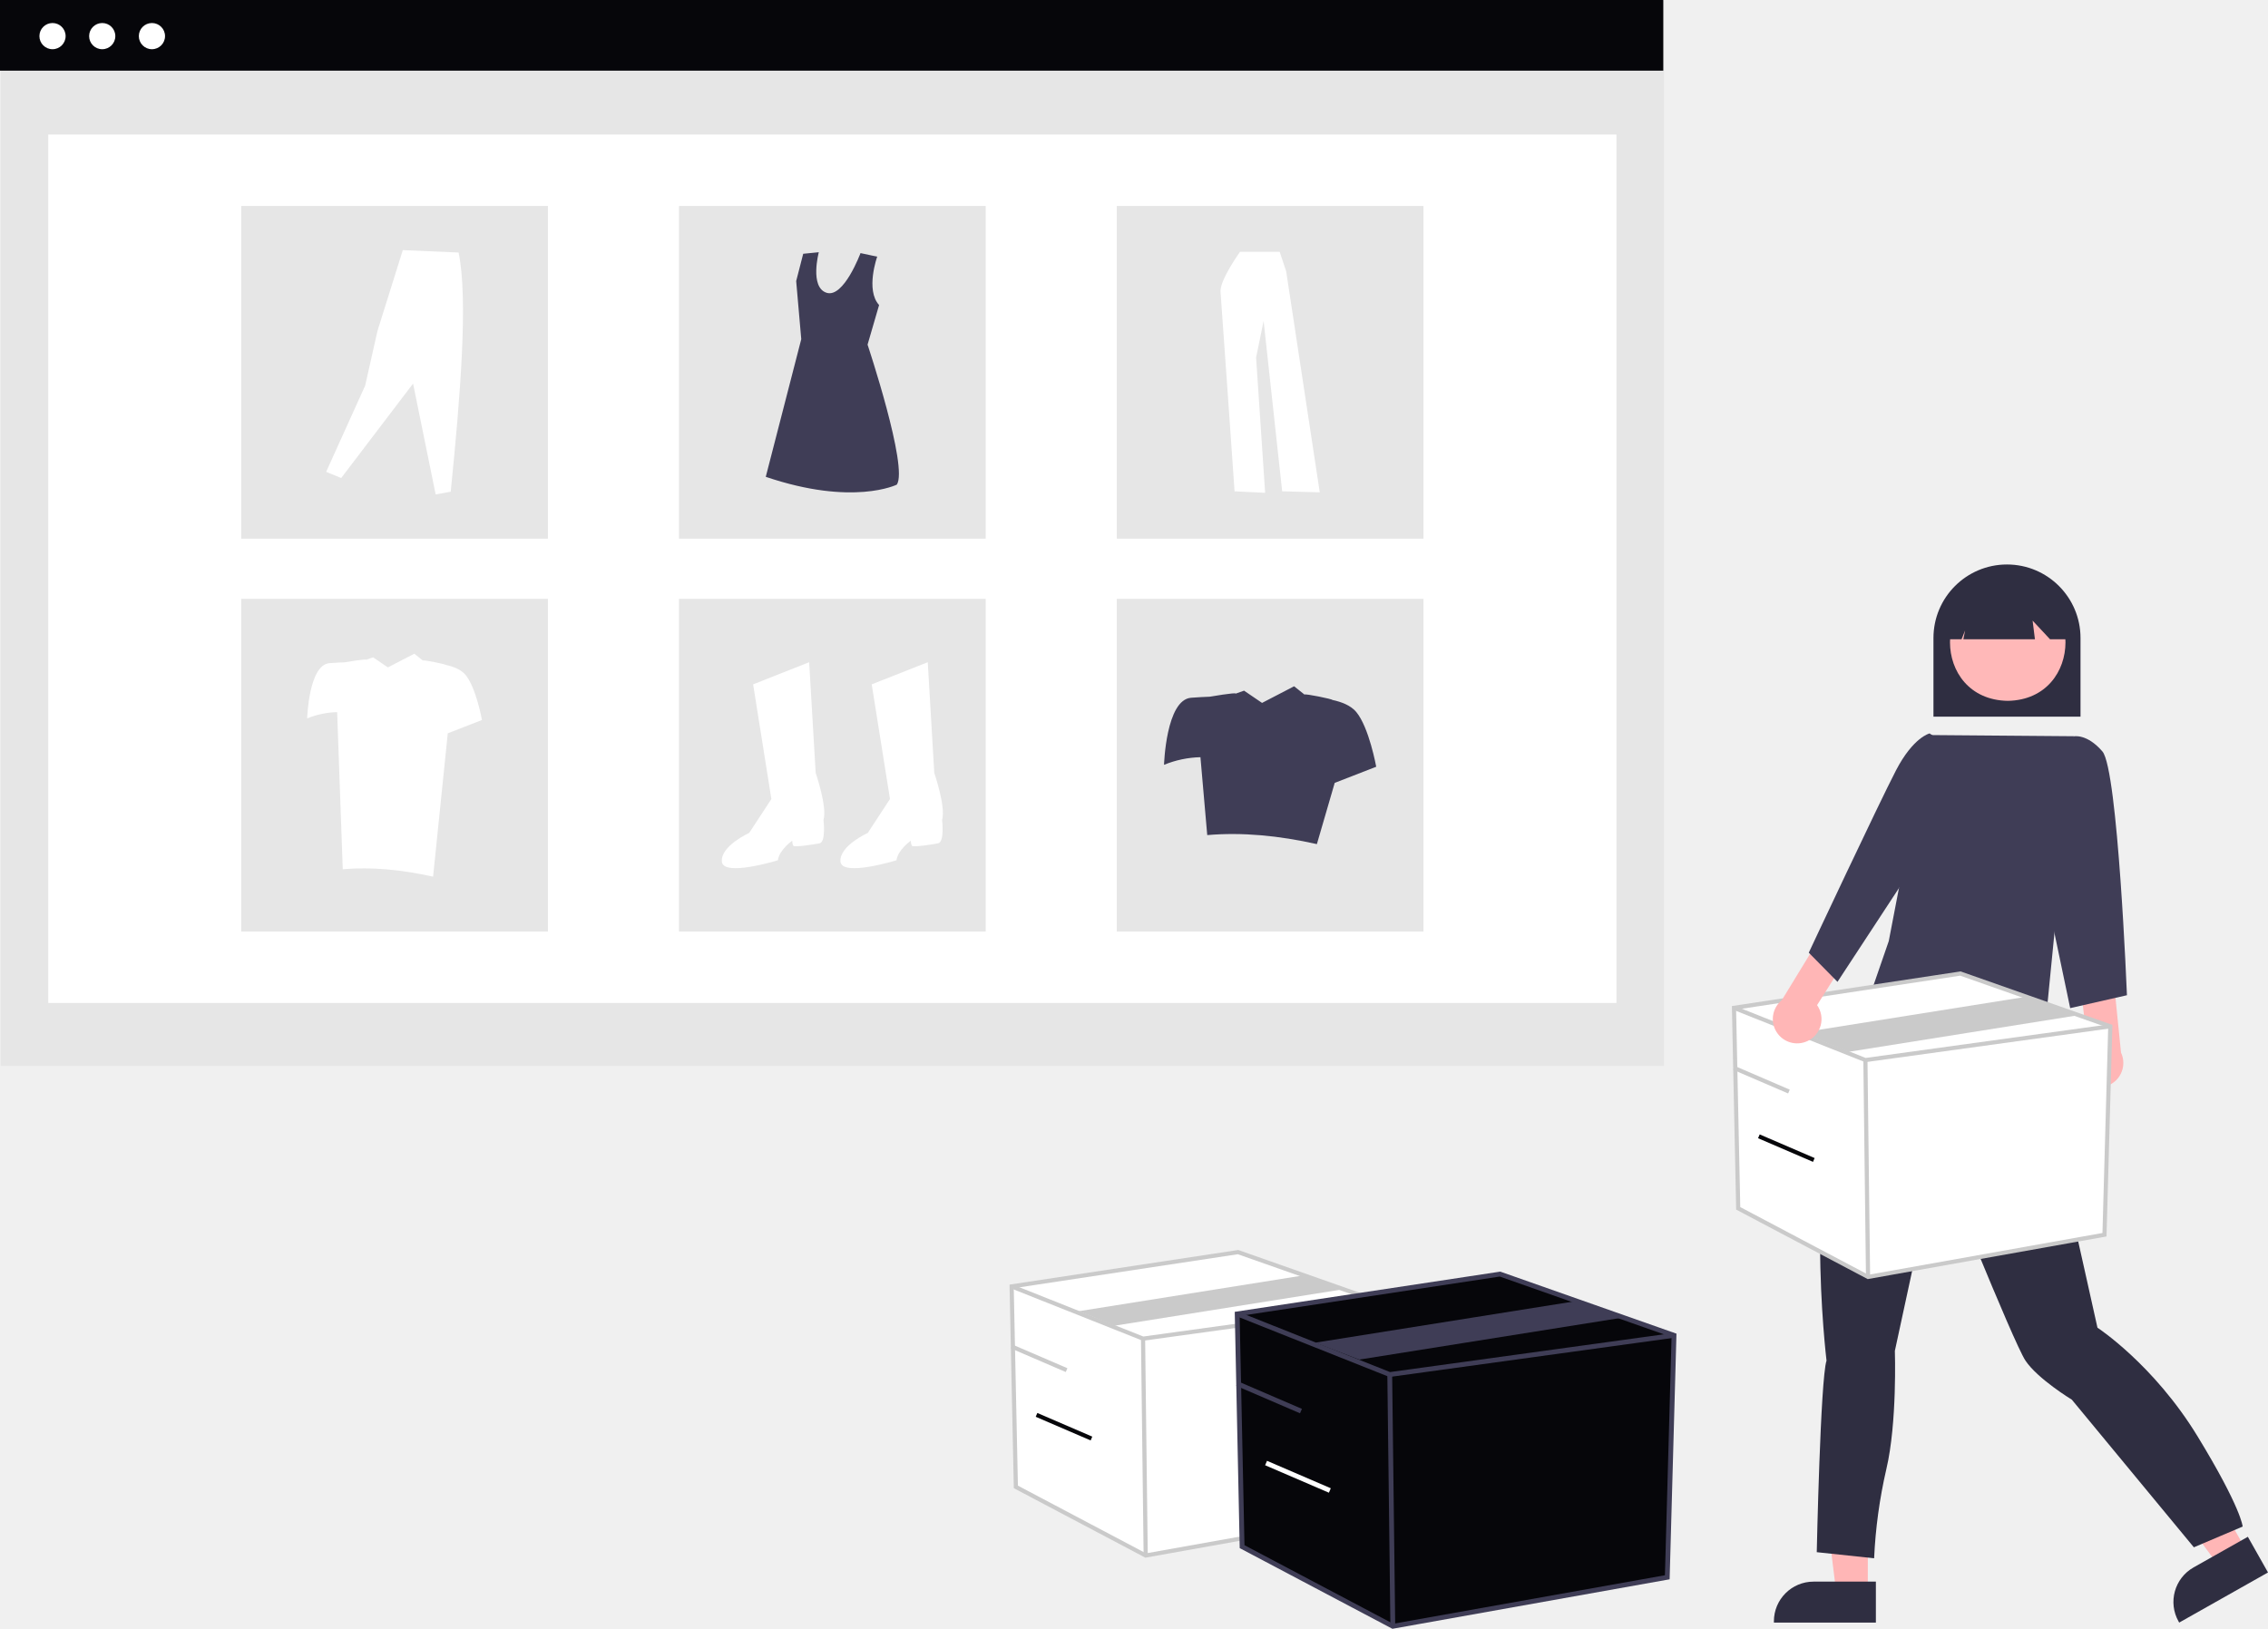
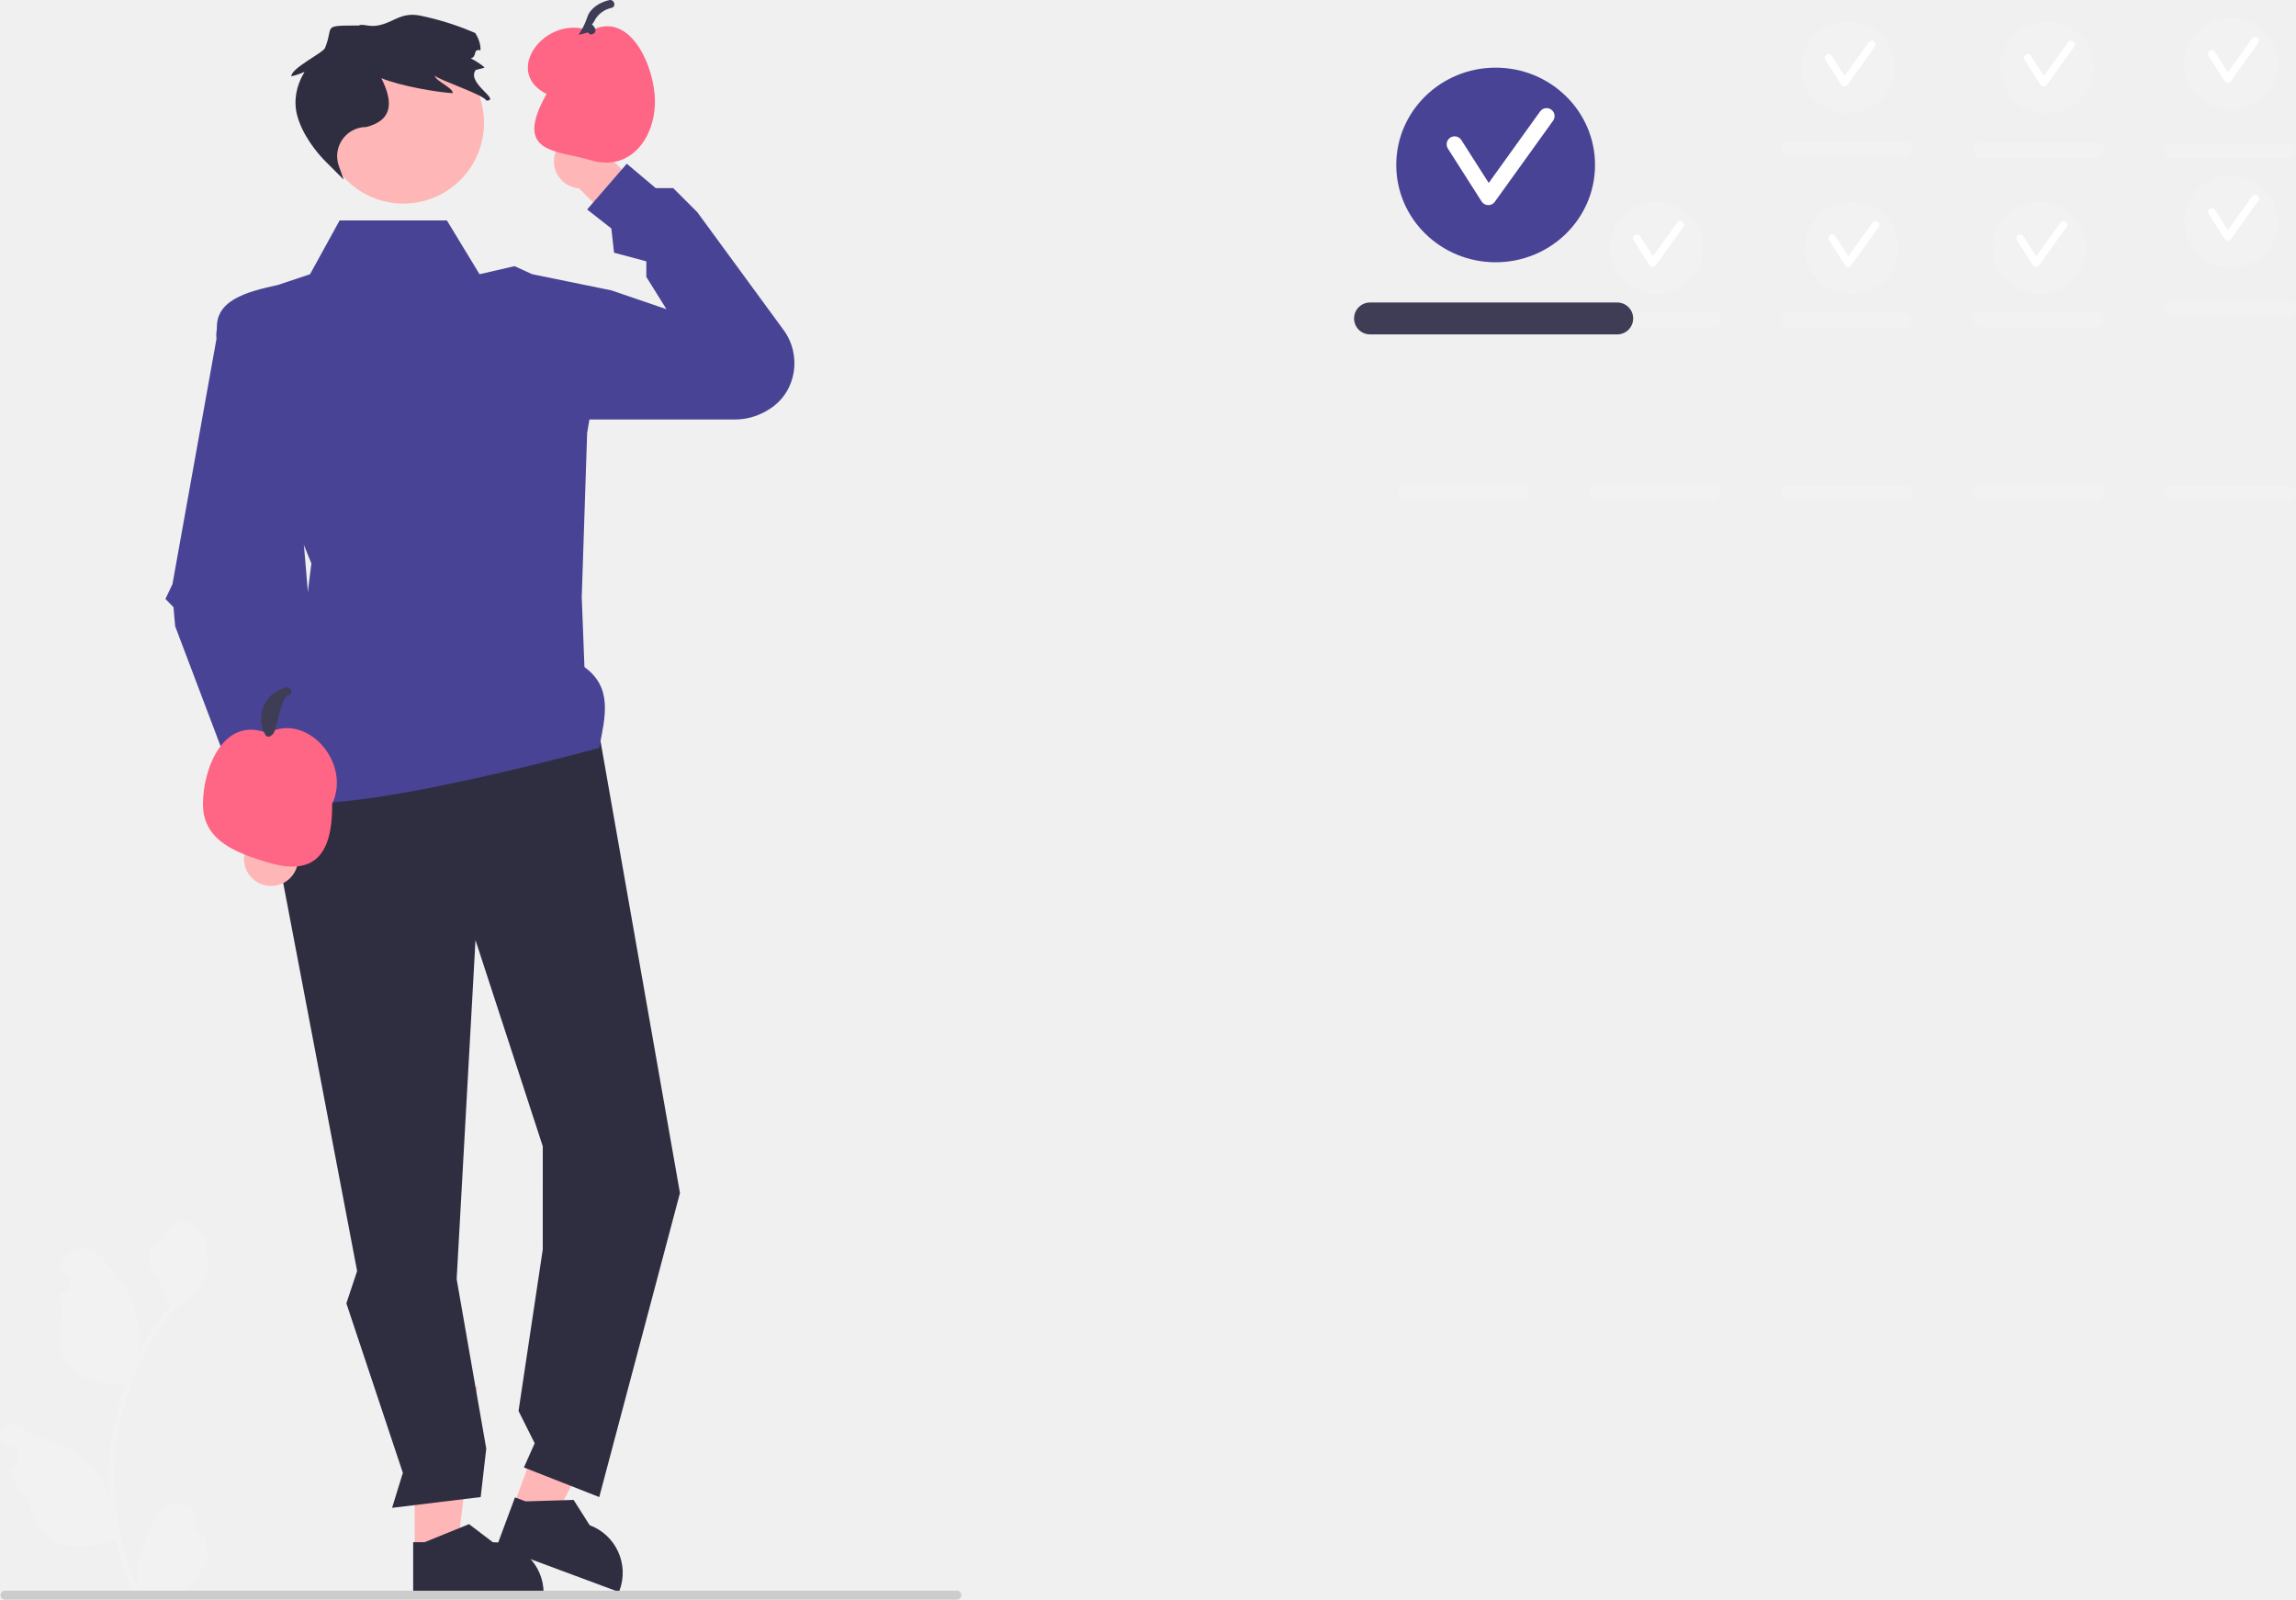
- <svg xmlns="http://www.w3.org/2000/svg" data-name="Layer 1" width="879.125" height="631.485" viewBox="0 0 879.125 631.485">
-   <rect id="b93b1ef9-49b5-4354-905b-d9dddde45a10" data-name="Rectangle 338" x="0.275" y="0.365" width="644.725" height="412.91" fill="#e6e6e6" />
-   <rect id="ef7485f9-8ecd-46d9-949e-abdd8aa9e360" data-name="Rectangle 339" x="18.711" y="52.154" width="607.853" height="336.693" fill="#fff" />
-   <rect id="b4c2a7ec-beab-40bc-b587-23a202562f78" data-name="Rectangle 340" width="644.725" height="27.39" fill="#06060a" />
-   <circle id="bd6d3ebf-cb6f-4fcb-b7cd-ad5a287d3324" data-name="Ellipse 513" cx="20.355" cy="14.004" r="5.077" fill="#fff" />
-   <circle id="efb1158e-7a7d-4adb-9063-fc7dc50c76d5" data-name="Ellipse 514" cx="39.624" cy="14.004" r="5.077" fill="#fff" />
-   <circle id="b51f9e19-f36b-4f29-afd5-008bb0fc20dd" data-name="Ellipse 515" cx="58.893" cy="14.004" r="5.077" fill="#fff" />
-   <rect id="b636d421-4358-445b-b124-1d058e78c733" data-name="Rectangle 341" x="93.5" y="79.848" width="118.887" height="128.982" fill="#e6e6e6" />
-   <rect id="ab9c902d-64a9-4a2b-a9ec-6dc7022c80f6" data-name="Rectangle 342" x="263.193" y="79.848" width="118.887" height="128.982" fill="#e6e6e6" />
-   <rect id="f4a232af-026e-479b-8040-5c62e5965d9e" data-name="Rectangle 343" x="432.885" y="79.848" width="118.887" height="128.982" fill="#e6e6e6" />
-   <rect id="ada16aa4-f84d-4851-87ee-a2852d96226a" data-name="Rectangle 344" x="93.5" y="232.176" width="118.887" height="128.982" fill="#e6e6e6" />
-   <rect id="ebfcbe07-3b81-4d69-a4f5-6a8318d20e8d" data-name="Rectangle 345" x="263.193" y="232.176" width="118.887" height="128.982" fill="#e6e6e6" />
-   <rect id="ead16b6d-d132-49a9-a42f-1f570e523a46" data-name="Rectangle 346" x="432.885" y="232.176" width="118.887" height="128.982" fill="#e6e6e6" />
-   <path id="ab8ff6e3-f37e-4992-8347-ee905fdba816-44" data-name="Path 2643" d="M452.365,399.583l21.722-8.588,2.526,42.939s4.546,13.134,3.031,18.186c0,0,1.01,8.588-1.516,9.093s-9.6,1.516-10.1,1.01-.505-2.021-.505-2.021-5.052,3.536-5.557,7.577c0,0-21.217,6.567-21.722.505s10.608-11.114,10.608-11.114l8.588-13.134Z" transform="translate(-160.4375 -134.2577)" fill="#fff" />
-   <path id="e647835b-1773-4993-9de9-376235a5ef39-45" data-name="Path 2644" d="M498.337,399.583l21.719-8.588,2.526,42.939s4.546,13.134,3.031,18.186c0,0,1.01,8.588-1.516,9.093s-9.6,1.516-10.1,1.01-.505-2.021-.505-2.021-5.052,3.536-5.557,7.577c0,0-21.217,6.567-21.722.505s10.608-11.114,10.608-11.114l8.588-13.134Z" transform="translate(-160.4375 -134.2577)" fill="#fff" />
-   <path id="ee50e840-b8e9-4cc0-9b2e-64e12816c6e5-46" data-name="Path 2645" d="M500.459,233.768s-4.625,12.924.734,18.752l-4.468,15.353s15.874,47.622,11.339,54.274c0,0-16.932,8.466-50.8-3.024l13.757-53.367-1.965-22.526,2.721-10.583,6.047-.6s-3.628,13.606,3.024,15.723,13.141-15.383,13.141-15.383Z" transform="translate(-160.4375 -134.2577)" fill="#3f3d56" />
-   <path id="b668efb4-5504-4326-941b-9be143c4d030-47" data-name="Path 2646" d="M286.858,317.195l5.837,2.388,27.858-36.613,8.755,42.98,5.837-1.061c3.744-37.055,6.8-74.85,3.051-92.726l-21.623-.929-9.816,31.311-4.776,21.225Z" transform="translate(-160.4375 -134.2577)" fill="#fff" />
-   <path id="b699d661-049e-451c-8a7e-64343ac1c335-48" data-name="Path 2647" d="M641.115,231.87s-7.966,11.074-7.577,15.543,5.44,77.327,5.44,77.327l11.852.583-3.5-52.458,2.914-14.183,7.189,66.058,14.572.389-13.017-85.681-2.526-7.577Z" transform="translate(-160.4375 -134.2577)" fill="#fff" />
-   <path id="a4f25674-ecb7-42aa-ae9a-d508200b11eb-49" data-name="Path 2648" d="M686.138,410.276c-2.115-2.538-5.751-3.91-9.242-4.652.1-.317-10.618-2.532-10.8-2.076l-4.041-3.219-12.417,6.447-6.977-4.75-3.241,1.15c.132-.572-10.061,1.194-10.061,1.194-1.947.07-4.434.192-7.218.406-9.749.75-10.5,26-10.5,26a39.85,39.85,0,0,1,14.113-2.955l2.635,30.2c13.553-1.162,27.767.19,42.5,3.5l6.909-23.74,16.089-6.257S691.138,416.275,686.138,410.276Z" transform="translate(-160.4375 -134.2577)" fill="#3f3d56" />
-   <path id="b6d7fb25-d94e-4ba0-9382-3f72a4c565e4-50" data-name="Path 2649" d="M340.878,395.895c-1.743-2.091-4.738-3.222-7.615-3.833.086-.262-8.749-2.086-8.9-1.71l-3.33-2.652-10.229,5.312-5.749-3.913-2.67.948c.109-.471-8.29.983-8.29.983-1.6.058-3.654.158-5.947.335-8.033.618-8.651,21.421-8.651,21.421a32.837,32.837,0,0,1,11.629-2.435l2.171,60.914c11.167-.958,22.879.157,35.015,2.884l5.692-55.59,13.257-5.155S344.997,400.84,340.878,395.895Z" transform="translate(-160.4375 -134.2577)" fill="#fff" />
-   <path id="abb48a01-b3b6-4bc9-9e6f-5cc93133d8eb-51" data-name="Path 2682" d="M909.888,412.109h57v-30.5a28.5,28.5,0,1,0-57,0Z" transform="translate(-160.4375 -134.2577)" fill="#2f2e41" />
-   <path id="f1b40e10-dbea-4491-93e9-bf21ee1afe95-52" data-name="Path 2683" d="M884.442,751.453h-12.259l-5.833-47.292h18.094Z" transform="translate(-160.4375 -134.2577)" fill="#ffb6b6" />
-   <path id="f19e2682-d3fb-40a9-8809-be7b68a78ac9-53" data-name="Path 2684" d="M887.57,747.45h-24.145a15.387,15.387,0,0,0-15.386,15.385v.5h39.531Z" transform="translate(-160.4375 -134.2577)" fill="#2f2e41" />
-   <path id="b3618d44-3857-42e4-aed2-10e127155f21-54" data-name="Path 2685" d="M1030.997,735.092l-10.676,6.027-28.328-38.311,15.757-8.895Z" transform="translate(-160.4375 -134.2577)" fill="#ffb6b6" />
-   <path id="a172411a-a77d-4e4f-ac70-c8342021cfb1-55" data-name="Path 2686" d="M1031.752,730.069l-21.025,11.866h0a15.387,15.387,0,0,0-5.834,20.963l.246.435,34.424-19.433Z" transform="translate(-160.4375 -134.2577)" fill="#2f2e41" />
-   <path id="bd1532c7-07e2-44c0-82ff-fc8e0d37942d-56" data-name="Path 2687" d="M952.642,538.782l.946,4.73s2.838,2.838,1.419,4.257-.946,8.042-.946,8.042c.794,12.076,16.573,79.936,19.395,93.189,0,0,21.76,14.191,38.789,42.1s17.5,35.005,17.5,35.005l-18.918,8.043-47.3-57.238s-13.245-8.042-17.976-15.137-34.064-80.418-34.064-80.418l-16.56,76.633s.946,27.909-3.311,45.885a192.522,192.522,0,0,0-4.73,34.532l-22.233-2.365s1.419-67.172,3.784-74.268c0,0-9.934-81.836,9.934-114.476l16.012-42.687,15.682-6.036Z" transform="translate(-160.4375 -134.2577)" fill="#2f2e41" />
-   <path id="e2a54528-859f-4f0e-9aca-6130773a8d3b-57" data-name="Path 2688" d="M938.682,360.565c-29.847.51-29.842,44.907,0,45.412C968.527,405.467,968.523,361.07,938.682,360.565Z" transform="translate(-160.4375 -134.2577)" fill="#ffb8b8" />
-   <path id="aeace49c-5333-476f-965d-52da8fac2318-58" data-name="Path 2689" d="M915.711,382.093h5.073l1.381-3.454-.691,3.454h27.745l-.9-7.227,6.744,7.227h6.727v-3.916a23.038,23.038,0,1,0-46.076-.033v.033Z" transform="translate(-160.4375 -134.2577)" fill="#2f2e41" />
-   <path id="aa5a3aa9-e50b-4b43-b42d-0c1415925835-59" data-name="Path 2690" d="M907.904,419.235l56.4.457-11.916,120.917s-65.959-3.481-66-23.614l6.179-17.891Z" transform="translate(-160.4375 -134.2577)" fill="#3f3d56" />
-   <path id="aca4d347-909c-4b66-b72e-6bb1477aee43-60" data-name="Path 2693" d="M966.727,552.298a9.377,9.377,0,0,1,2.7-14.122l-2.451-21.287,12.573-4.645,3.039,30.111a9.428,9.428,0,0,1-15.861,9.943Z" transform="translate(-160.4375 -134.2577)" fill="#ffb6b6" />
-   <path id="eab38d24-ad2d-4cbe-aaaa-db975580c866-61" data-name="Path 2694" d="M956.888,430.109l7.421-10.373s5.079-1.127,11.079,5.873,9.5,94.5,9.5,94.5l-22,5-13-62Z" transform="translate(-160.4375 -134.2577)" fill="#3f3d56" />
-   <polygon points="672.135 390.739 673.771 468.476 724.096 495.071 815.744 478.705 817.995 397.899 759.896 377.441 672.135 390.739" fill="#fff" />
-   <path d="M884.402,630.168,833.415,603.223l-1.661-78.916,88.658-13.433.189.066L979.252,531.593l-2.285,82.046ZM835.002,602.244l49.662,26.245,90.732-16.202,2.216-79.566L920.256,512.523,833.39,525.685Z" transform="translate(-160.4375 -134.2577)" fill="#cacaca" />
-   <polygon points="722.973 411.816 722.776 411.738 671.838 391.485 672.431 389.992 723.173 410.166 817.885 397.103 818.105 398.695 722.973 411.816" fill="#cacaca" />
-   <rect x="883.218" y="545.246" width="1.607" height="84.086" transform="translate(-167.5157 -123.4613) rotate(-0.69695)" fill="#cacaca" />
-   <polygon points="716.536 407.792 698.174 400.348 786.569 386.263 804.931 393.706 716.536 407.792" fill="#cacaca" />
-   <rect x="842.417" y="541.277" width="1.607" height="23.186" transform="translate(-158.4769 974.4608) rotate(-66.70554)" fill="#cacaca" />
-   <rect x="852.06" y="567.797" width="1.607" height="23.186" transform="translate(-177.0052 999.3509) rotate(-66.70554)" fill="#06060a" />
-   <polygon points="392.135 498.739 393.771 576.476 444.096 603.071 535.744 586.705 537.995 505.899 479.896 485.441 392.135 498.739" fill="#fff" />
-   <path d="M604.402,738.168,553.415,711.223l-1.661-78.916,88.658-13.433.189.066L699.252,639.593l-2.285,82.046ZM555.002,710.244l49.662,26.245,90.732-16.202,2.216-79.566L640.256,620.523,553.39,633.685Z" transform="translate(-160.4375 -134.2577)" fill="#cacaca" />
-   <polygon points="442.973 519.816 442.776 519.738 391.838 499.485 392.431 497.992 443.173 518.166 537.885 505.103 538.105 506.695 442.973 519.816" fill="#cacaca" />
-   <rect x="603.218" y="653.246" width="1.607" height="84.086" transform="translate(-168.8501 -126.8591) rotate(-0.69695)" fill="#cacaca" />
-   <polygon points="432.088 513.962 418.174 508.348 506.569 494.263 520.482 499.877 432.088 513.962" fill="#cacaca" />
-   <rect x="562.417" y="649.277" width="1.607" height="23.186" transform="translate(-426.9454 782.5758) rotate(-66.70554)" fill="#cacaca" />
-   <rect x="572.06" y="675.797" width="1.607" height="23.186" transform="translate(-445.4736 807.4659) rotate(-66.70554)" fill="#06060a" />
-   <polygon points="479.563 509.397 481.463 599.638 539.882 630.51 646.271 611.512 648.883 517.709 581.44 493.961 479.563 509.397" fill="#06060a" />
-   <path d="M700.167,765.742l-59.188-31.278-1.929-91.608,102.918-15.594.219.077L810.272,651.312l-2.652,95.242ZM642.821,733.327l57.65,30.466,105.326-18.808,2.572-92.364-66.582-23.445-100.837,15.278Z" transform="translate(-160.4375 -134.2577)" fill="#3f3d56" />
-   <polygon points="538.578 533.865 538.35 533.774 479.218 510.264 479.907 508.53 538.81 531.949 648.755 516.785 649.01 518.633 538.578 533.865" fill="#3f3d56" />
-   <rect x="698.792" y="667.161" width="1.866" height="97.61" transform="translate(-169.0945 -125.6935) rotate(-0.69695)" fill="#3f3d56" />
-   <polygon points="526.888 527.112 509.79 520.553 612.402 504.202 629.501 510.761 526.888 527.112" fill="#3f3d56" />
-   <rect x="651.428" y="662.554" width="1.866" height="26.916" transform="translate(-386.9633 873.6041) rotate(-66.70554)" fill="#3f3d56" />
-   <rect x="662.623" y="693.339" width="1.866" height="26.916" transform="translate(-408.4716 902.4975) rotate(-66.70554)" fill="#fff" />
-   <path id="af1e2e82-f248-43bd-a869-489ddf745161-62" data-name="Path 2691" d="M861.105,537.851a9.377,9.377,0,0,0,3.673-13.9l11.422-18.13-9.324-9.628-15.771,25.829a9.428,9.428,0,0,0,10,15.83Z" transform="translate(-160.4375 -134.2577)" fill="#ffb6b6" />
-   <path id="ed6195a6-5e50-4e12-8380-54bfefa6b2ae-63" data-name="Path 2692" d="M916.571,424.001l-8.183-5.392s-6.315,1.416-13.031,14.334-33.8,70.672-33.8,70.672l11.133,11.3,29.7-45.309Z" transform="translate(-160.4375 -134.2577)" fill="#3f3d56" />
+ <svg xmlns="http://www.w3.org/2000/svg" width="610.927" height="425.59" viewBox="0 0 610.927 425.59">
+   <path d="M161.617,41.425l15.646,14.749-7.179,10.113-15.987-16.183c-.693-.047-1.391-.194-2.074-.454-3.715-1.414-5.581-5.571-4.167-9.286,1.414-3.715,5.571-5.581,9.286-4.167,2.369,.901,3.981,2.92,4.475,5.227h0Z" fill="#ffb6b6" />
+   <g>
+     <polygon points="110.333 412.494 121.62 412.493 126.989 368.957 110.331 368.958 110.333 412.494" fill="#ffb6b6" />
+     <path d="M109.936,424.269l34.709-.001v-.439c-0-7.461-6.049-13.509-13.51-13.51h-.001l-6.34-4.81-11.829,4.811-3.03,0,.001,13.949h-0Z" fill="#2f2e41" />
+   </g>
+   <g>
+     <polygon points="136.641 400.575 147.22 404.509 167.431 365.576 151.817 359.77 136.641 400.575" fill="#ffb6b6" />
+     <path d="M132.164,411.472l32.532,12.099,.153-.411c2.601-6.993-.96-14.77-7.952-17.372l-.001-0-4.265-6.718-12.764,.385-2.84-1.056-4.862,13.074-0,0Z" fill="#2f2e41" />
+   </g>
+   <polygon points="158.018 187.134 180.925 317.417 159.45 398.306 139.406 390.432 142.269 383.989 137.974 375.399 144.417 332.449 144.427 305 126.521 250.128 121.51 340.323 129.384 385.421 127.902 398.306 104.33 401.17 107.193 391.864 92.161 346.766 95.024 338.176 74.981 232.948 79.992 199.304 158.018 187.134" fill="#2f2e41" />
+   <path d="M90.371,58.642h28.538l8.686,14.317,9.306-2.148,4.715,2.148,21.055,4.295-6.443,37.939-1.432,43.666,.716,18.612c7.526,5.499,5.583,13.078,3.914,21.529,0,0-71.919,19.668-83.372,13.386v-8.117l6.8-54.358-25.054-61.562c-1.099-8.428,7.805-10.705,16.106-12.527h0l8.59-2.863,7.874-14.317h0Z" fill="#494396" />
+   <path d="M156.228,82.264l6.443-5.011,14.658,5.011-5.352-8.59v-4.14l-8.59-2.303-.716-6.443-6.443-5.053,10.55-12.175,7.704,6.493,4.653-.003,6.403,6.403,22.956,31.343c4.88,6.664,3.477,16.208-3.384,20.807-2.638,1.769-5.808,3.009-9.51,3.009h-40.591l1.22-29.349h-0Z" fill="#494396" />
+   <circle cx="107.34" cy="32.717" r="21.447" fill="#ffb6b6" />
+   <g>
+     <path d="M66.114,224.57l-.509-21.496,12.239-2.004-.271,22.746c.454,.526,.84,1.126,1.135,1.794,1.606,3.636-.039,7.885-3.675,9.492-3.636,1.606-7.885-.039-9.492-3.675-1.024-2.319-.722-4.884,.572-6.857Z" fill="#ffb6b6" />
+     <path d="M65.753,81.48h0c-4.828-.277-8.732,3.88-8.153,8.682l-11.713,65.264-1.863,3.922,2.136,2.206,.449,5.057,17.834,47.1,22.286,.825-8.302-98.536-5.771-29.278c-1.021-2.989-3.75-5.061-6.903-5.242v-0Z" fill="#494396" />
+   </g>
+   <g>
+     <path d="M88.368,213.893c.214,15.476-6.443,18.782-17.18,15.544-9.084-2.74-17.18-6.056-17.18-15.544s5.522-23.52,17.18-18.816c10.431-5.727,22.413,7.845,17.18,18.816Z" fill="#ff6584" />
+     <path d="M70.569,195.463c-1.371-2.495-1.465-5.544-.191-8.098,1.134-2.276,3.381-3.97,5.857-4.503,1.348-.29,1.923,1.78,.571,2.071-1.924,.414-3.05,8.328-3.972,10.077-.992,1.881-1.425-2.477-.41-.63,.666,1.212-1.188,2.297-1.854,1.084h0Z" fill="#3f3d56" />
+   </g>
+   <g>
+     <path d="M174.268,27.06c0,9.488-6.443,18.782-17.18,15.544-9.084-2.74-20.661-1.604-11.661-17.604-12-6,.003-21.46,11.661-16.756,10.431-5.727,17.18,9.328,17.18,18.816Z" fill="#ff6584" />
+     <path d="M156.469,8.629c-4.178,.978-2.031,1.399-.191-4.098,.807-2.412,3.381-3.97,5.857-4.503,1.348-.29,1.923,1.78,.571,2.071-1.924,.414-3.576,1.622-4.499,3.37-.992,1.881-.898,.23,.117,2.077,.666,1.212-1.188,2.297-1.854,1.084h0Z" fill="#3f3d56" />
+   </g>
+   <path d="M54.259,408.257c-2.066,.129-3.208-2.437-1.645-3.933l.155-.618c-.02-.05-.041-.099-.062-.148-2.089-4.982-9.17-4.947-11.241,.042-1.839,4.428-4.179,8.864-4.756,13.546-.258,2.067-.142,4.172,.316,6.2-4.308-9.411-6.575-19.687-6.575-30.021,0-2.597,.142-5.193,.433-7.783,.239-2.119,.568-4.224,.995-6.31,2.306-11.277,7.299-22.018,14.5-30.99,3.462-1.892,6.349-4.851,8.093-8.397,.626-1.279,1.117-2.655,1.35-4.056-.394,.052-1.486-5.949-1.188-6.317-.549-.833-1.532-1.247-2.131-2.06-2.982-4.043-7.091-3.337-9.236,2.157-4.582,2.313-4.627,6.148-1.815,9.837,1.789,2.347,2.035,5.522,3.604,8.035-.162,.207-.329,.407-.491,.614-2.961,3.798-5.522,7.88-7.681,12.169,.61-4.766-.291-10.508-1.826-14.21-1.748-4.217-5.025-7.769-7.91-11.415-3.466-4.379-10.573-2.468-11.184,3.083-.006,.054-.012,.107-.017,.161,.429,.242,.848,.499,1.259,.77,2.339,1.547,1.531,5.174-1.241,5.602l-.063,.01c.155,1.544,.42,3.074,.807,4.579-3.702,14.316,4.29,19.53,15.701,19.764,.252,.129,.497,.258,.749,.381-1.156,3.255-2.08,6.594-2.764,9.979-.614,2.99-1.04,6.013-1.279,9.049-.297,3.83-.271,7.68,.052,11.503l-.019-.136c-.82-4.211-3.107-8.145-6.427-10.87-4.946-4.063-11.933-5.559-17.268-8.824-2.568-1.572-5.859,.459-5.411,3.437l.022,.143c.794,.323,1.569,.698,2.319,1.117,.429,.242,.848,.499,1.259,.77,2.339,1.547,1.531,5.174-1.241,5.602l-.063,.01c-.045,.006-.084,.013-.129,.019,1.363,3.236,3.262,6.239,5.639,8.829,2.315,12.497,12.256,13.683,22.89,10.044h.006c1.163,5.064,2.861,10.011,5.044,14.726h18.02c.065-.2,.123-.407,.181-.607-1.666,.103-3.346,.006-4.986-.297,1.337-1.641,2.674-3.294,4.011-4.935,.032-.032,.058-.065,.084-.097,.678-.84,1.363-1.673,2.041-2.512l0-.001c.042-2.578-.267-5.147-.879-7.64l-.001-0v-0Z" fill="#f2f2f2" />
+   <path d="M255.81,424.4c0,.66-.53,1.19-1.19,1.19H1.33c-.66,0-1.19-.53-1.19-1.19s.53-1.19,1.19-1.19H254.62c.66,0,1.19,.53,1.19,1.19Z" fill="#ccc" />
+   <path d="M508.927,39.792c0-1.103-.897-2-2-2h-31c-1.103,0-2,.897-2,2s.897,2,2,2h31c1.103,0,2-.897,2-2Z" fill="#f2f2f2" />
+   <path d="M559.927,40c0-1.103-.897-2-2-2h-31c-1.103,0-2,.897-2,2s.897,2,2,2h31c1.103,0,2-.897,2-2Z" fill="#f2f2f2" />
+   <path d="M610.927,40.208c0-1.103-.897-2-2-2h-31c-1.103,0-2,.897-2,2s.897,2,2,2h31c1.103,0,2-.897,2-2Z" fill="#f2f2f2" />
+   <path d="M559.927,85c0-1.103-.897-2-2-2h-31c-1.103,0-2,.897-2,2s.897,2,2,2h31c1.103,0,2-.897,2-2Z" fill="#f2f2f2" />
+   <path d="M457.927,85c0-1.103-.897-2-2-2h-31c-1.103,0-2,.897-2,2s.897,2,2,2h31c1.103,0,2-.897,2-2Z" fill="#f2f2f2" />
+   <path d="M508.927,85.208c0-1.103-.897-2-2-2h-31c-1.103,0-2,.897-2,2s.897,2,2,2h31c1.103,0,2-.897,2-2Z" fill="#f2f2f2" />
+   <path d="M559.927,131c0-1.103-.897-2-2-2h-31c-1.103,0-2,.897-2,2s.897,2,2,2h31c1.103,0,2-.897,2-2Z" fill="#f2f2f2" />
+   <path d="M610.927,131.208c0-1.103-.897-2-2-2h-31c-1.103,0-2,.897-2,2s.897,2,2,2h31c1.103,0,2-.897,2-2Z" fill="#f2f2f2" />
+   <path d="M406.927,130.792c0-1.103-.897-2-2-2h-31c-1.103,0-2,.897-2,2s.897,2,2,2h31c1.103,0,2-.897,2-2Z" fill="#f2f2f2" />
+   <path d="M457.927,131c0-1.103-.897-2-2-2h-31c-1.103,0-2,.897-2,2s.897,2,2,2h31c1.103,0,2-.897,2-2Z" fill="#f2f2f2" />
+   <path d="M508.927,131.208c0-1.103-.897-2-2-2h-31c-1.103,0-2,.897-2,2s.897,2,2,2h31c1.103,0,2-.897,2-2Z" fill="#f2f2f2" />
+   <g>
+     <ellipse cx="491.681" cy="17.962" rx="12.463" ry="12.201" fill="#f2f2f2" />
+     <path d="M490.762,23l-.028-0c-.332-.009-.637-.182-.815-.462l-4.225-6.625c-.297-.466-.16-1.084,.306-1.381,.465-.295,1.083-.16,1.381,.306l3.431,5.38,6.447-8.968c.323-.449,.949-.55,1.396-.229,.449,.322,.551,.947,.229,1.396l-7.308,10.167c-.188,.262-.491,.416-.812,.416h0Z" fill="#fff" />
+   </g>
+   <g>
+     <ellipse cx="544.681" cy="17.962" rx="12.463" ry="12.201" fill="#f2f2f2" />
+     <path d="M543.762,23l-.028-0c-.332-.009-.637-.182-.815-.462l-4.225-6.625c-.297-.466-.16-1.084,.306-1.381,.465-.295,1.083-.16,1.381,.306l3.431,5.38,6.447-8.968c.323-.449,.949-.55,1.396-.229,.449,.322,.551,.947,.229,1.396l-7.308,10.167c-.188,.262-.491,.416-.812,.416h0Z" fill="#fff" />
+   </g>
+   <g>
+     <ellipse cx="593.681" cy="16.962" rx="12.463" ry="12.201" fill="#f2f2f2" />
+     <path d="M592.762,22l-.028-0c-.332-.009-.637-.182-.815-.462l-4.225-6.625c-.297-.466-.16-1.084,.306-1.381,.465-.295,1.083-.16,1.381,.306l3.431,5.38,6.447-8.968c.323-.449,.949-.55,1.396-.229,.449,.322,.551,.947,.229,1.396l-7.308,10.167c-.188,.262-.491,.416-.812,.416h0Z" fill="#fff" />
+   </g>
+   <path d="M610.927,82.208c0-1.103-.897-2-2-2h-31c-1.103,0-2,.897-2,2s.897,2,2,2h31c1.103,0,2-.897,2-2Z" fill="#f2f2f2" />
+   <g>
+     <ellipse cx="593.681" cy="58.962" rx="12.463" ry="12.201" fill="#f2f2f2" />
+     <path d="M592.762,64l-.028-0c-.332-.009-.637-.182-.815-.462l-4.225-6.625c-.297-.466-.16-1.084,.306-1.381,.465-.295,1.083-.16,1.381,.306l3.431,5.38,6.447-8.968c.323-.449,.949-.55,1.396-.229,.449,.322,.551,.947,.229,1.396l-7.308,10.167c-.188,.262-.491,.416-.812,.416Z" fill="#fff" />
+   </g>
+   <g>
+     <ellipse cx="542.681" cy="65.962" rx="12.463" ry="12.201" fill="#f2f2f2" />
+     <path d="M541.762,71l-.028-0c-.332-.009-.637-.182-.815-.462l-4.225-6.625c-.297-.466-.16-1.084,.306-1.381,.465-.295,1.083-.16,1.381,.306l3.431,5.38,6.447-8.968c.323-.449,.949-.55,1.396-.229,.449,.322,.551,.947,.229,1.396l-7.308,10.167c-.188,.262-.491,.416-.812,.416Z" fill="#fff" />
+   </g>
+   <g>
+     <ellipse cx="492.681" cy="65.962" rx="12.463" ry="12.201" fill="#f2f2f2" />
+     <path d="M491.762,71l-.028-0c-.332-.009-.637-.182-.815-.462l-4.225-6.625c-.297-.466-.16-1.084,.306-1.381,.465-.295,1.083-.16,1.381,.306l3.431,5.38,6.447-8.968c.323-.449,.949-.55,1.396-.229,.449,.322,.551,.947,.229,1.396l-7.308,10.167c-.188,.262-.491,.416-.812,.416Z" fill="#fff" />
+   </g>
+   <g>
+     <ellipse cx="440.681" cy="65.962" rx="12.463" ry="12.201" fill="#f2f2f2" />
+     <path d="M439.762,71l-.028-0c-.332-.009-.637-.182-.815-.462l-4.225-6.625c-.297-.466-.16-1.084,.306-1.381,.465-.295,1.083-.16,1.381,.306l3.431,5.38,6.447-8.968c.323-.449,.949-.55,1.396-.229,.449,.322,.551,.947,.229,1.396l-7.308,10.167c-.188,.262-.491,.416-.812,.416Z" fill="#fff" />
+   </g>
+   <path d="M434.56,84.726c0-2.341-1.903-4.244-4.244-4.244h-65.779c-2.341,0-4.244,1.903-4.244,4.244s1.903,4.244,4.244,4.244h65.779c2.341,0,4.244-1.903,4.244-4.244Z" fill="#3f3d56" />
+   <g>
+     <ellipse cx="397.965" cy="43.889" rx="26.446" ry="25.889" fill="#494396" />
+     <path d="M396.016,54.578c-.02,0-.039,0-.059-.001-.703-.02-1.352-.386-1.73-.98l-8.964-14.058c-.63-.988-.34-2.3,.649-2.93,.987-.627,2.299-.34,2.93,.649l7.28,11.417,13.679-19.03c.686-.952,2.013-1.167,2.961-.485,.952,.684,1.169,2.01,.485,2.961l-15.507,21.573c-.399,.555-1.041,.884-1.723,.884v0Z" fill="#fff" />
+   </g>
+   <path d="M125.253,15.525c1.3,.64,2.52,1.44,3.62,2.36,.32,.27-2.71,.63-2.41,.91-2.15,3.46,6.81,7.79,3,8-.76-1.62-12.49-5.41-13.76-6.66,.18,1.44,4.93,3.23,4.76,4.66-4.27-.27-13.79-1.87-19-4,3.139,6.255,3.163,11.172-4,13h-0c-5.361,0-9.103,5.311-7.3,10.359l1.3,3.641-5-5c-2.079-2.079-6.107-6.999-7.432-12.251-.952-3.772-.176-7.724,1.805-11.072,.073-.124,.139-.243,.197-.357-1.13,.52-2.31,.92-3.52,1.19-.05-2.18,8.41-6.22,8.95-7.51,2.51-6.01-1.15-6,9-6,.875-.583,2.633,.413,5,0,4.356-.76,6.157-3.733,11.566-2.597,4.668,.981,9.21,2.42,12.732,3.888l1.702,.709c1.03,1.65,1.45,3.19,1.39,4.59-.09-.02-.19-.04-.28-.05-1.77-.25-.58,1.81-2.32,2.19Z" fill="#2f2e41" />
</svg>
